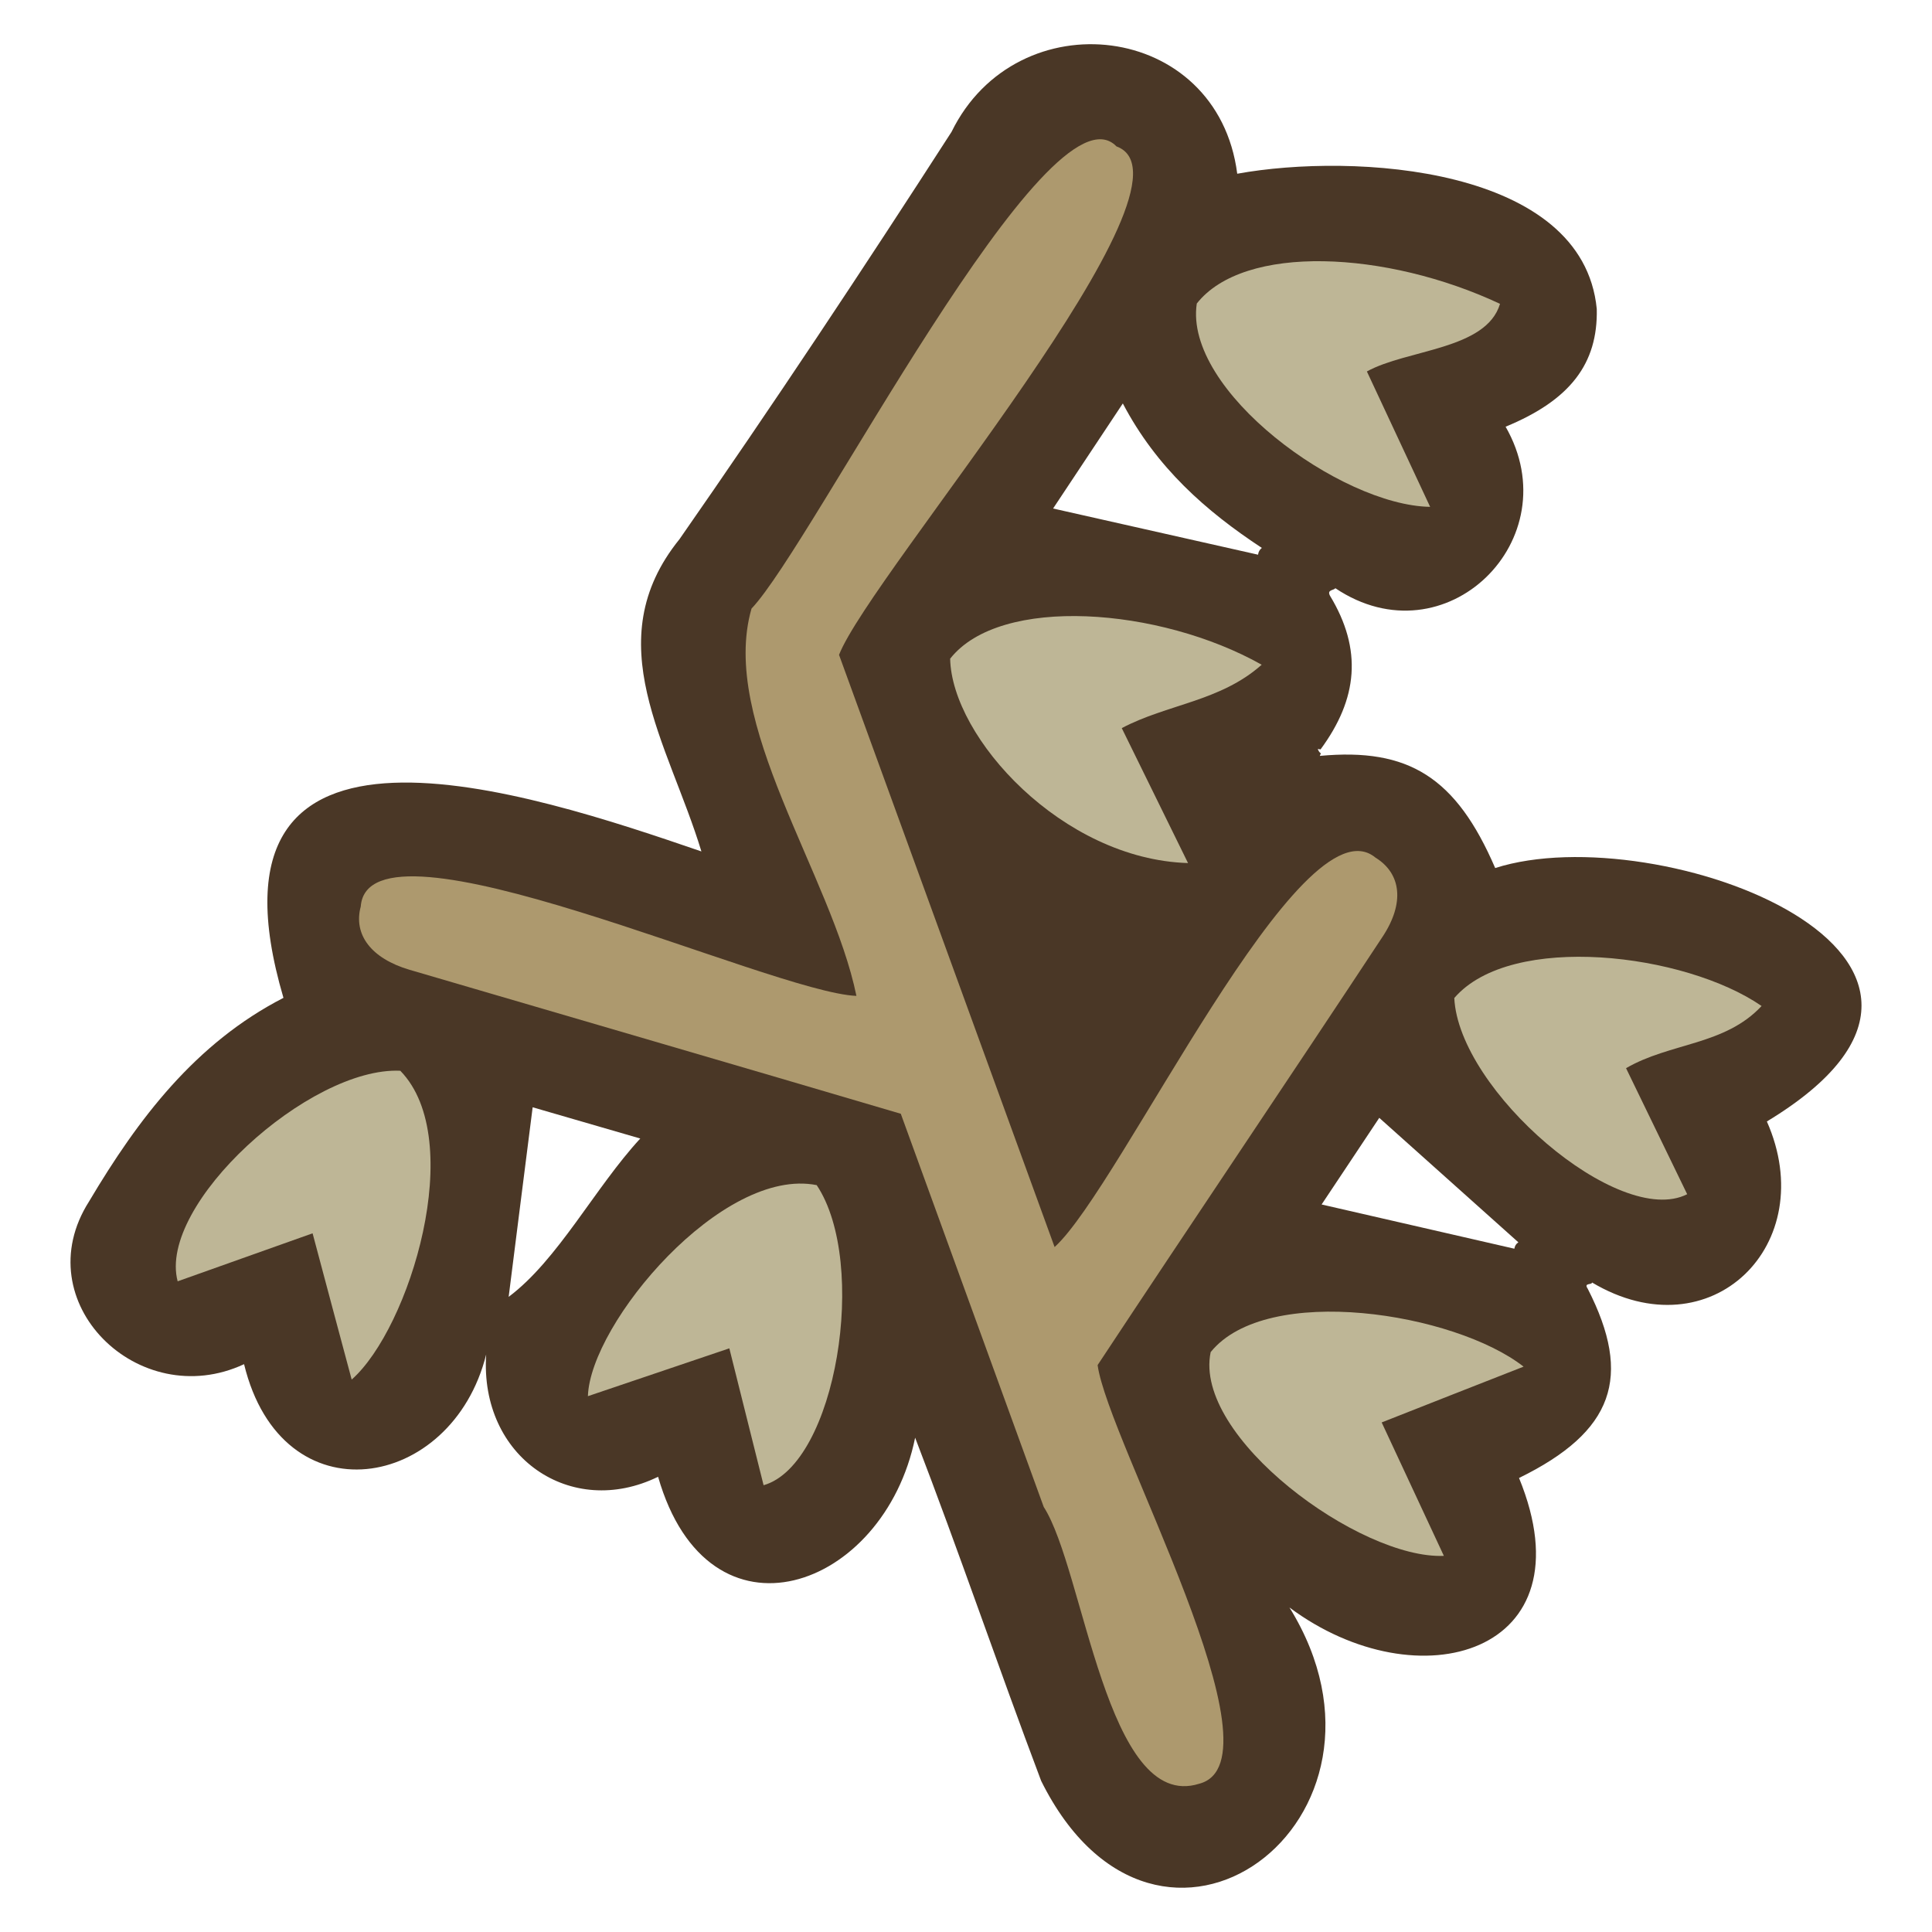
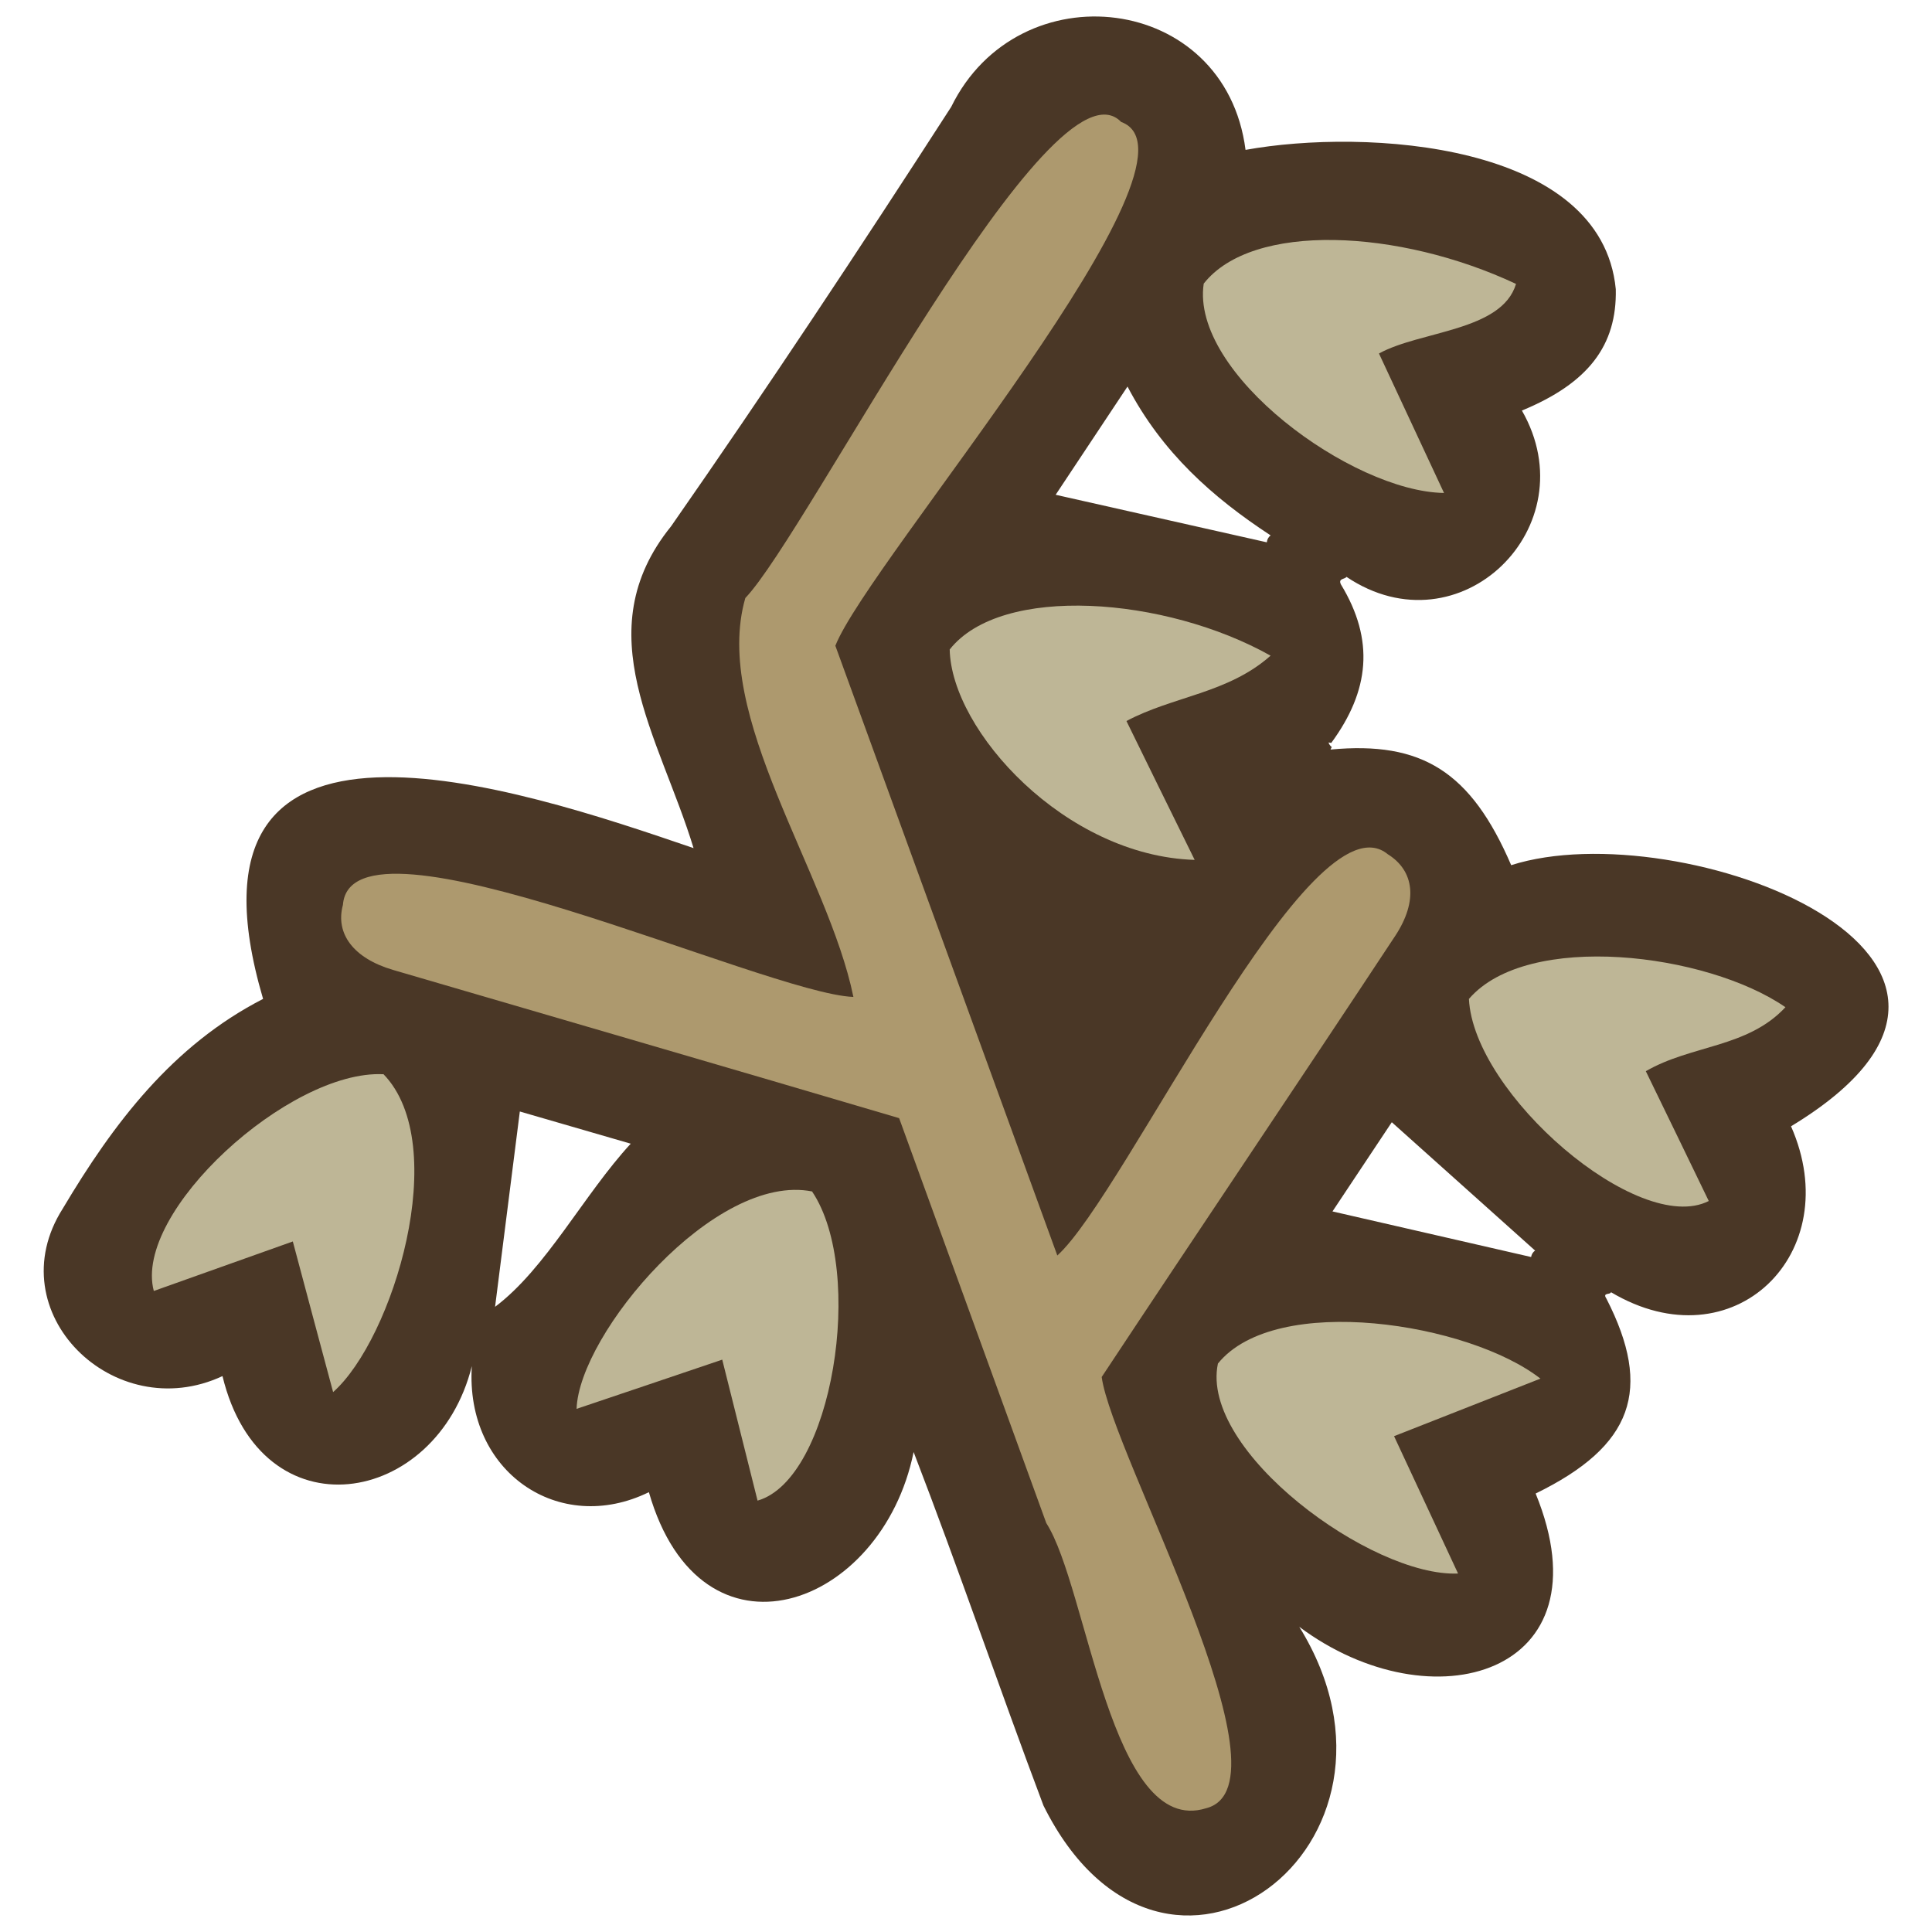
<svg xmlns="http://www.w3.org/2000/svg" id="fill_oat" viewBox="0 0 128 128">
-   <path d="M87.44,50.08c5.89-.55,9.03,1.42,11.62,7.43,10.82-3.46,35.92,5.95,18,16.79,3.6,8.15-3.7,15.36-11.58,10.67-.03.18-.57,0-.29.41,2.99,5.85,1.72,9.47-4.55,12.54,4.77,11.66-6.68,14.94-15.21,8.58,8.72,14.09-8.71,27.06-16.45,11.49-2.88-7.63-5.41-15.1-8.35-22.74-2.05,10.08-13.68,14.25-17.03,2.59-5.77,2.82-11.83-1.29-11.39-8.1-2.26,9.05-13.53,10.97-16.04.64-6.97,3.25-14.51-4.12-10.27-10.78,3.26-5.49,7.05-10.49,12.88-13.49-6.23-21.19,16.4-13.57,27.69-9.7-2.18-7.18-6.94-13.9-1.45-20.69,6.18-8.87,12.16-17.89,18.02-26.98,4.33-8.84,17.63-7.34,18.93,2.77,7.7-1.4,22.9-.5,23.82,8.96.08,3.62-1.76,6.04-6.04,7.8,4.28,7.47-3.99,15.59-11.28,10.7-.12.16-.56.09-.36.49,2.17,3.58,1.85,6.84-.62,10.19,0,0-.18-.03-.18-.03.02.1.11.24.2.29l-.07.17ZM42.42,75.43c-2.35-.68-4.93-1.43-7.13-2.07-.54,4.27-1.07,8.41-1.59,12.56,3.27-2.45,5.72-7.24,8.72-10.49ZM83.6,36.3c-3.71-2.44-6.98-5.32-9.21-9.57-1.68,2.54-3.26,4.91-4.62,6.96,4.62,1.04,9.1,2.05,13.58,3.06.02-.18.1-.33.25-.45ZM100.6,82.31c-3.04-2.72-6.08-5.44-9.22-8.25-1.19,1.8-2.6,3.9-3.82,5.74,4.31.99,8.54,1.96,12.77,2.93.03-.18.11-.32.26-.42Z" style="fill: #4a3726; stroke-width: 0px;" />
-   <path d="M55.59,43.39c4.75,13.06,9.44,25.93,14.28,39.23,4.39-3.97,16.32-29.9,21.26-25.8,1.7,1.05,1.95,3,.47,5.24-6.27,9.51-12.6,18.87-18.88,28.38.68,5.01,12.57,26.24,6.72,27.74-6.13,1.92-7.62-14.21-10.29-18.34-3.14-8.65-6.29-17.31-9.47-26.05-10.9-3.22-21.68-6.35-32.55-9.54-2.54-.75-3.73-2.33-3.23-4.19.51-6.74,27.16,5.7,32.84,5.92-1.63-7.98-9.12-18.11-6.95-25.66,4.04-4.22,19.7-35.27,24.18-30.62,6.26,2.29-16.25,28.27-18.38,33.68Z" style="fill: #ad996e; stroke-width: 0px;" />
-   <path d="M96.36,66.11c3.77-4.36,15.28-2.96,20.35.54-2.44,2.62-6.06,2.42-8.98,4.12,1.35,2.78,2.7,5.57,4.05,8.35-4.52,2.29-15.15-6.89-15.43-13.01Z" style="fill: #beb696; stroke-width: 0px;" />
-   <path d="M54.11,78.52c3.44,5.16,1.3,18.5-3.52,19.88-.74-2.94-1.47-5.87-2.27-9.07-3.14,1.06-6.16,2.08-9.37,3.17.16-4.84,8.91-15.24,15.17-13.98Z" style="fill: #beb696; stroke-width: 0px;" />
-   <path d="M62.95,43.64c3.32-4.22,13.89-3.4,20.64.4-2.74,2.44-6.27,2.61-9.27,4.2,1.33,2.72,2.67,5.44,4.39,8.94-8.33-.25-15.65-8.31-15.76-13.54Z" style="fill: #beb696; stroke-width: 0px;" />
-   <path d="M26.53,70.95c4.44,4.57.62,17.05-3.23,20.45-.89-3.33-1.7-6.33-2.59-9.69-3.01,1.07-5.96,2.12-8.94,3.18-1.35-5.08,8.73-14.23,14.76-13.95Z" style="fill: #beb696; stroke-width: 0px;" />
-   <path d="M99.38,20.13c-.91,3.05-6.16,3.01-8.82,4.48,1.42,3.03,2.74,5.87,4.19,8.97-5.93-.09-16.33-7.7-15.46-13.47,3.13-3.97,12.56-3.51,20.09.02Z" style="fill: #beb696; stroke-width: 0px;" />
-   <path d="M100.95,90.54c-3.39,1.33-6.3,2.47-9.41,3.7,1.38,2.96,2.7,5.8,4.12,8.84-5.55.24-16.63-7.87-15.45-13.5,3.72-4.6,16.17-2.61,20.74.97Z" style="fill: #beb696; stroke-width: 0px;" />
+   <path d="M88.15,49.66c6.06-.57,9.3,1.46,11.97,7.66,11.14-3.56,37,6.12,18.54,17.3,3.71,8.4-3.81,15.82-11.93,10.99-.03.19-.59,0-.3.43,3.08,6.02,1.77,9.76-4.69,12.91,4.91,12.01-6.88,15.39-15.66,8.83,8.98,14.51-8.98,27.87-16.95,11.84-2.96-7.86-5.57-15.55-8.6-23.42-2.11,10.38-14.09,14.67-17.54,2.66-5.94,2.91-12.18-1.33-11.73-8.35-2.33,9.32-13.94,11.3-16.52.66-7.18,3.35-14.94-4.24-10.58-11.1,3.36-5.65,7.27-10.81,13.27-13.89-6.42-21.83,16.89-13.97,28.52-9.99-2.25-7.39-7.15-14.32-1.49-21.32,6.37-9.14,12.52-18.43,18.56-27.79,4.46-9.11,18.16-7.56,19.5,2.85,7.93-1.44,23.59-.51,24.53,9.23.08,3.72-1.81,6.22-6.22,8.04,4.41,7.69-4.11,16.06-11.62,11.02-.12.17-.57.09-.37.5,2.24,3.69,1.9,7.04-.64,10.5,0,0-.18-.03-.18-.03.02.1.12.24.21.3l-.08.17ZM41.78,75.77c-2.42-.7-5.08-1.47-7.34-2.13-.56,4.39-1.1,8.67-1.64,12.94,3.37-2.53,5.89-7.45,8.99-10.81ZM84.18,35.47c-3.83-2.51-7.19-5.48-9.48-9.86-1.73,2.61-3.36,5.06-4.76,7.17,4.76,1.07,9.37,2.11,13.99,3.15.02-.19.1-.34.25-.46ZM101.7,82.85c-3.13-2.8-6.26-5.61-9.49-8.5-1.23,1.85-2.67,4.02-3.93,5.91,4.44,1.02,8.8,2.02,13.16,3.02.03-.18.12-.33.27-.43Z" style="fill: #4a3726; stroke-width: 0px;" />
+   <path d="M55.34,42.77c4.9,13.45,9.72,26.71,14.71,40.41,4.52-4.08,16.81-30.8,21.9-26.58,1.75,1.09,2.01,3.09.49,5.4-6.46,9.79-12.97,19.43-19.45,29.23.7,5.16,12.95,27.03,6.92,28.57-6.32,1.98-7.85-14.63-10.59-18.89-3.24-8.91-6.48-17.83-9.75-26.83-11.23-3.32-22.33-6.54-33.53-9.82-2.62-.77-3.84-2.4-3.32-4.31.53-6.95,27.98,5.88,33.82,6.1-1.68-8.22-9.4-18.65-7.16-26.43,4.16-4.35,20.29-36.33,24.9-31.54,6.45,2.36-16.74,29.12-18.93,34.69Z" style="fill: #ad996e; stroke-width: 0px;" />
+   <path d="M97.33,66.17c3.88-4.49,15.74-3.04,20.96.56-2.51,2.7-6.24,2.49-9.25,4.24,1.39,2.86,2.79,5.74,4.17,8.6-4.65,2.36-15.6-7.1-15.89-13.4Z" style="fill: #beb696; stroke-width: 0px;" />
+   <path d="M53.81,78.95c3.55,5.31,1.34,19.05-3.62,20.47-.76-3.03-1.52-6.05-2.34-9.34-3.23,1.09-6.34,2.15-9.65,3.26.17-4.98,9.18-15.7,15.62-14.4Z" style="fill: #beb696; stroke-width: 0px;" />
+   <path d="M62.92,43.03c3.42-4.34,14.3-3.5,21.26.41-2.83,2.51-6.46,2.68-9.55,4.33,1.37,2.8,2.75,5.61,4.52,9.2-8.58-.26-16.12-8.56-16.23-13.94Z" style="fill: #beb696; stroke-width: 0px;" />
+   <path d="M25.4,71.16c4.57,4.71.63,17.56-3.33,21.07-.92-3.43-1.75-6.52-2.67-9.98-3.1,1.1-6.14,2.19-9.21,3.28-1.39-5.23,8.99-14.66,15.2-14.36Z" style="fill: #beb696; stroke-width: 0px;" />
+   <path d="M100.44,18.81c-.94,3.14-6.34,3.1-9.08,4.61,1.46,3.12,2.82,6.04,4.31,9.24-6.11-.09-16.81-7.93-15.92-13.87,3.22-4.09,12.94-3.62,20.69.02Z" style="fill: #beb696; stroke-width: 0px;" />
+   <path d="M102.05,91.34c-3.49,1.37-6.49,2.55-9.69,3.81,1.42,3.05,2.78,5.97,4.24,9.1-5.71.25-17.13-8.11-15.91-13.91,3.83-4.74,16.66-2.69,21.37,1Z" style="fill: #beb696; stroke-width: 0px;" />
</svg>
